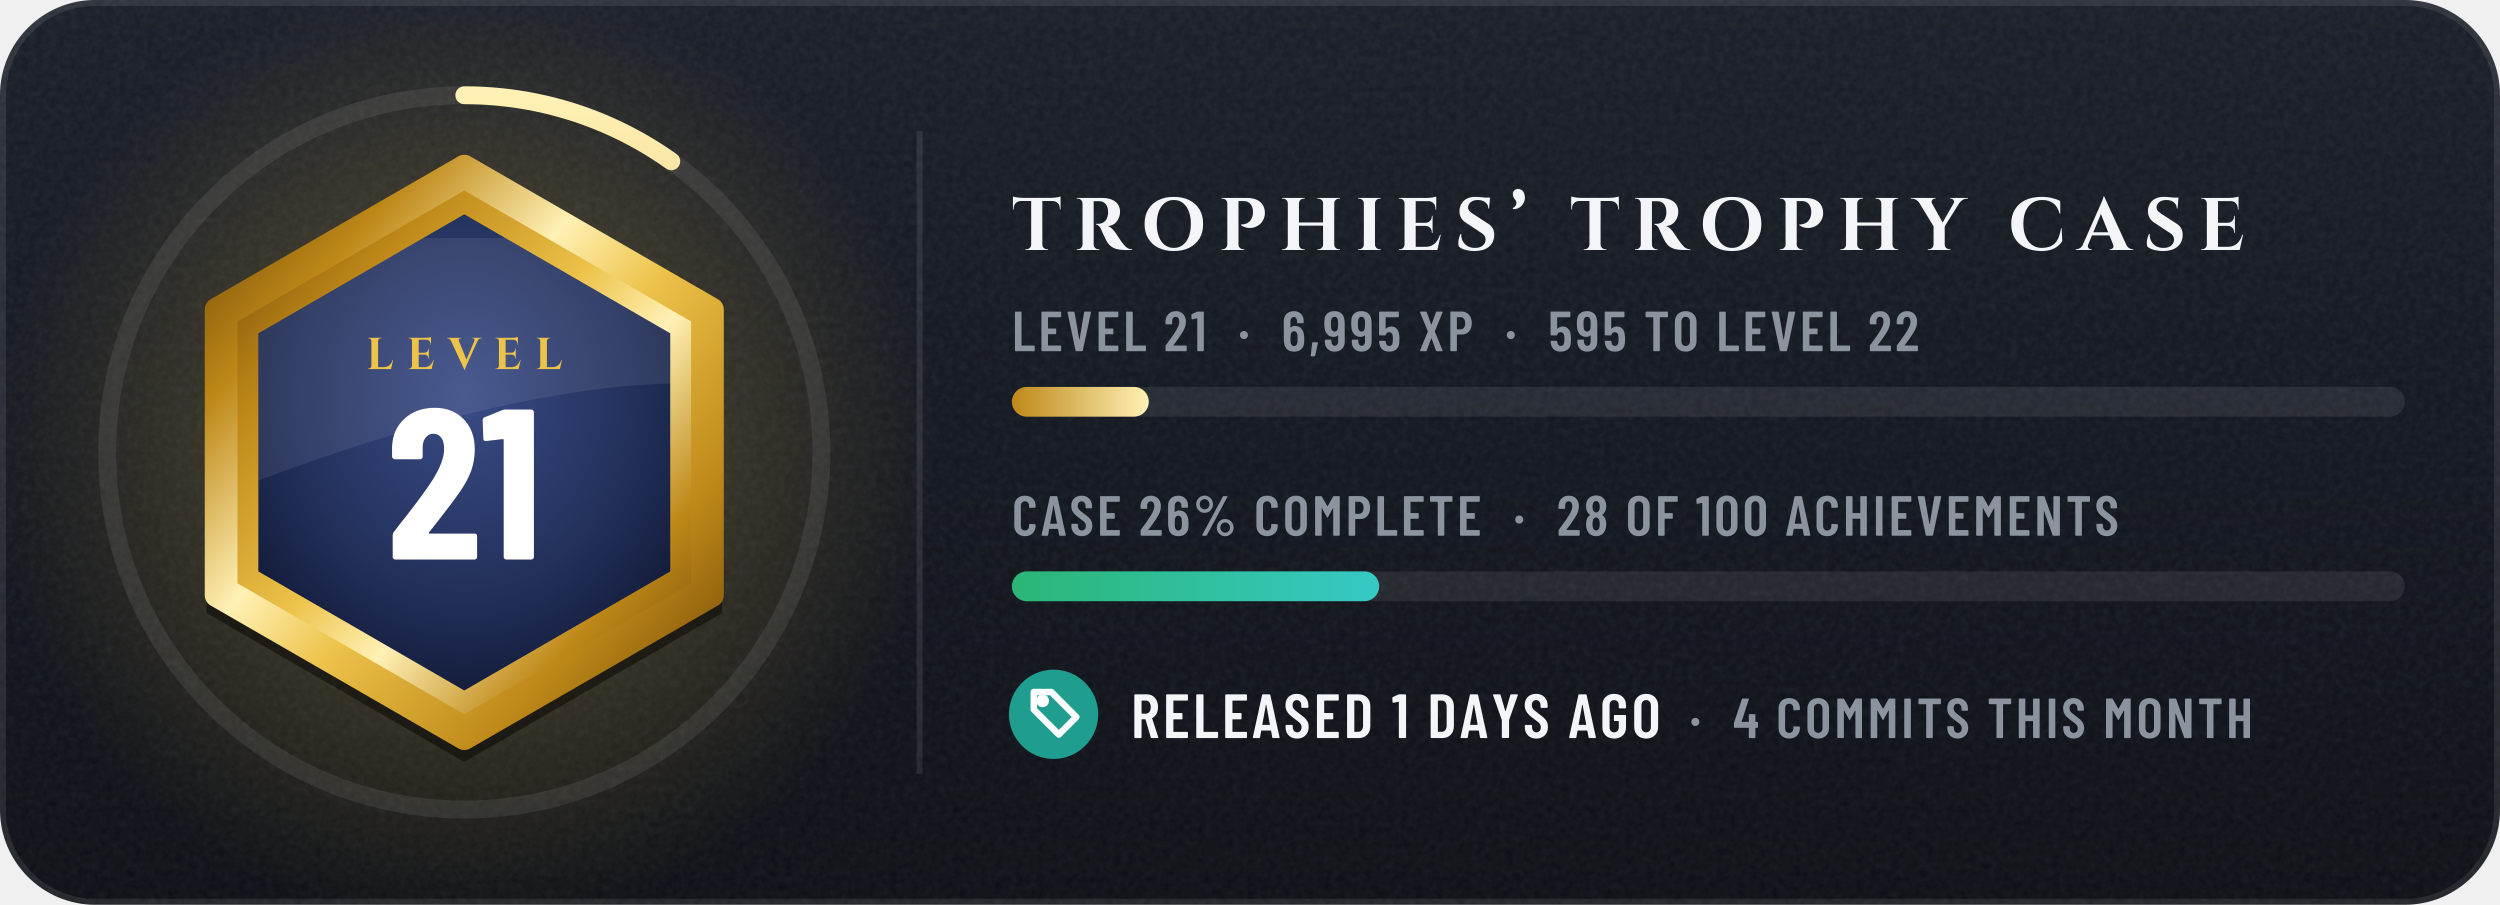
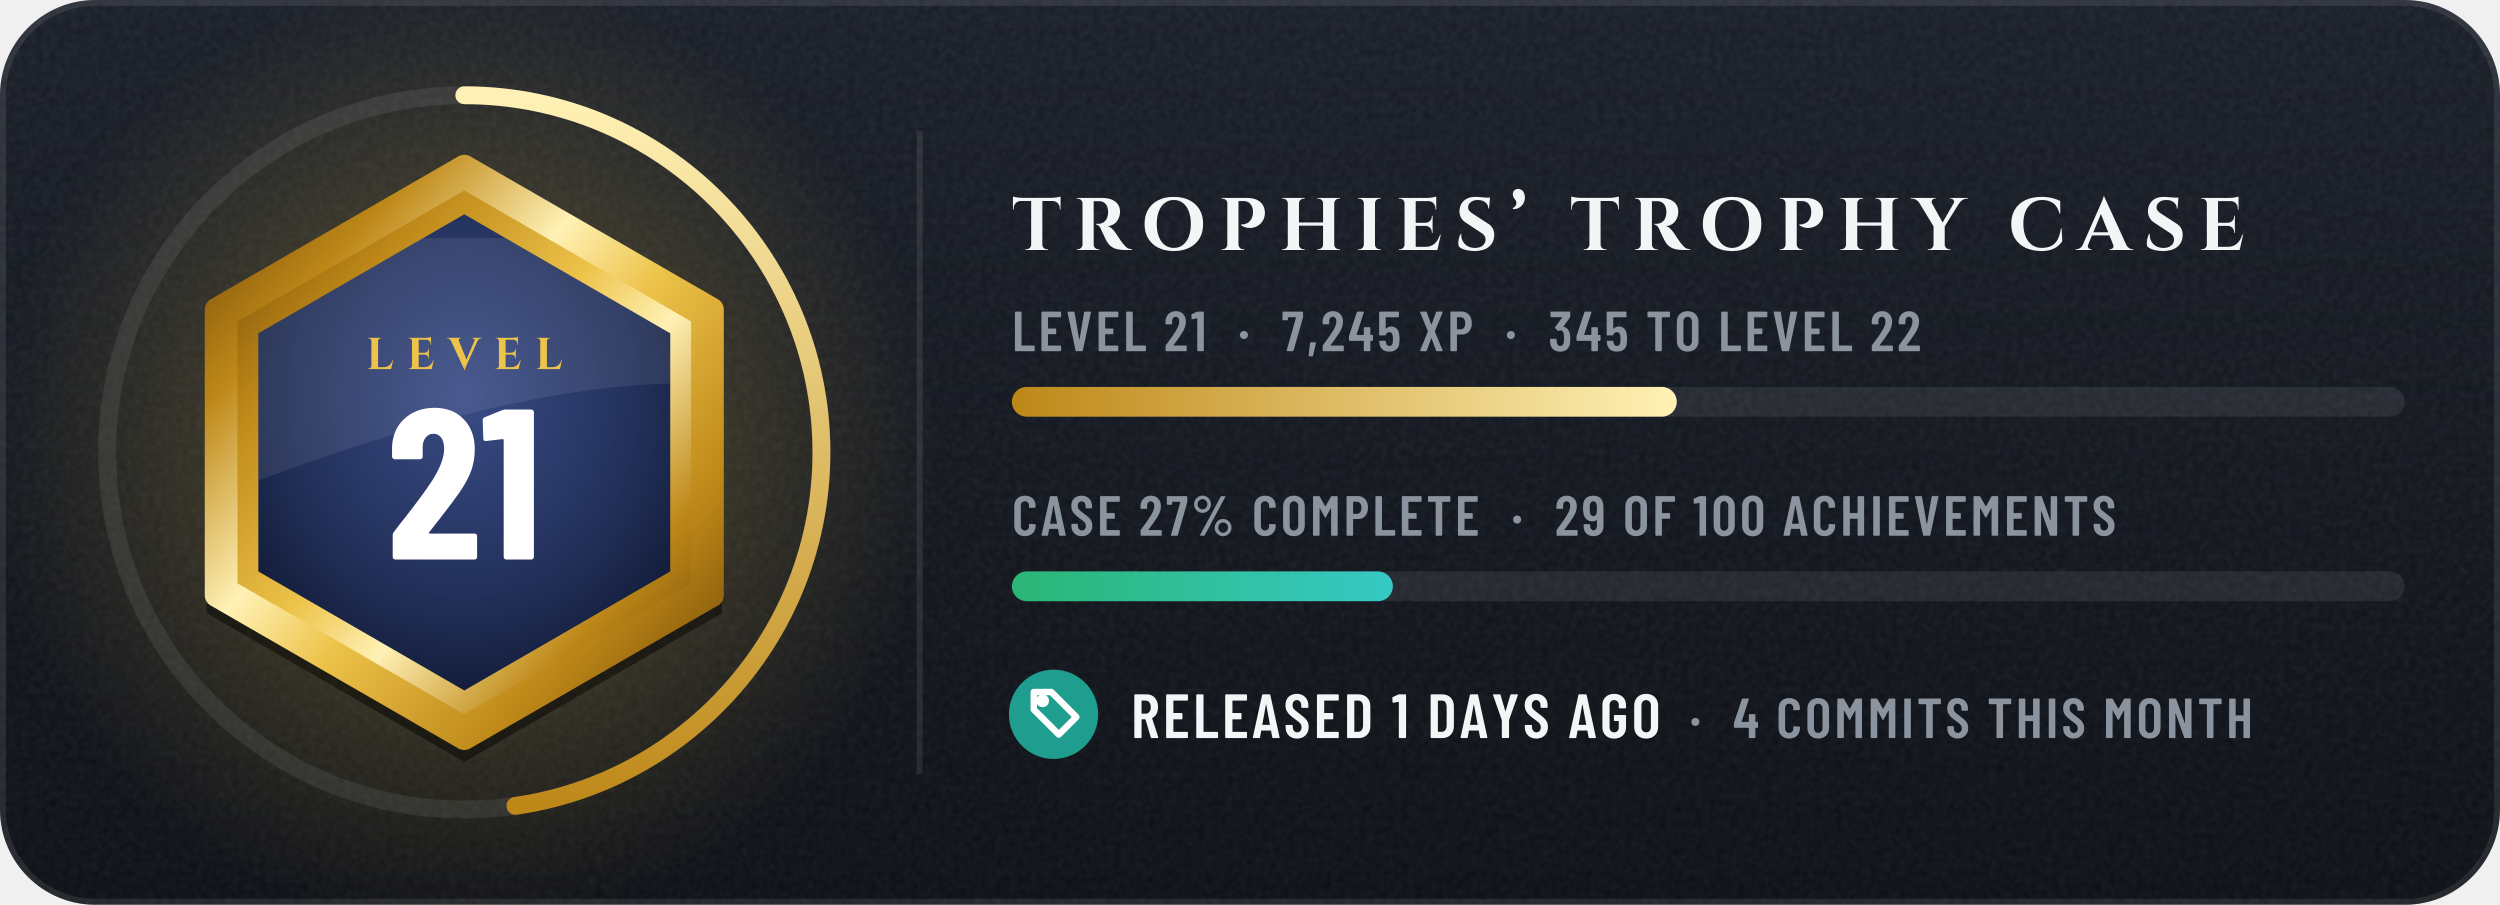
- <svg xmlns="http://www.w3.org/2000/svg" width="420" height="152" viewBox="0 0 420 152" role="img" aria-label="tannergolden/trophies: level 21, 6,995 XP, case 26% complete, released 1 days ago">
+ <svg xmlns="http://www.w3.org/2000/svg" width="420" height="152" viewBox="0 0 420 152" role="img" aria-label="tannergolden/trophies: level 21, 7,245 XP, case 27% complete, released 1 days ago">
  <style>@keyframes tw{0%,100%{opacity:.15;transform:scale(.45)}50%{opacity:1;transform:scale(1)}}.sp{transform-box:fill-box;transform-origin:center;animation:tw 3.4s ease-in-out infinite}@keyframes sh{0%{transform:translateX(-110px)}38%,100%{transform:translateX(200px)}}.sh{animation:sh 6.5s ease-in-out infinite}@keyframes fl{0%,100%{transform:translateY(0)}50%{transform:translateY(-3px)}}.fl{animation:fl 5s ease-in-out infinite}@media (prefers-reduced-motion:reduce){.sp,.fl{animation:none}.sh,.bu{display:none}}</style>
  <defs>
    <linearGradient id="bg" x1="0" y1="0" x2="0" y2="1">
      <stop offset="0" stop-color="#171C26" />
      <stop offset="1" stop-color="#0A0D13" />
    </linearGradient>
    <clipPath id="card">
      <rect width="420" height="152" rx="16" />
    </clipPath>
    <filter id="grain" x="0" y="0" width="100%" height="100%">
      <feTurbulence type="fractalNoise" baseFrequency=".85" numOctaves="2" stitchTiles="stitch" />
      <feColorMatrix values="0 0 0 0 1 0 0 0 0 1 0 0 0 0 1 0 0 0 .07 0" />
    </filter>
    <radialGradient id="glow" cx=".5" cy=".5" r=".5">
      <stop offset="0" stop-color="#EDC34A" stop-opacity="0.34" />
      <stop offset="1" stop-color="#EDC34A" stop-opacity="0" />
    </radialGradient>
    <linearGradient id="mh" x1="0" y1="0" x2="1" y2="0">
      <stop offset="0" stop-color="#6B4306" />
      <stop offset="0.2" stop-color="#BE8818" />
      <stop offset="0.4" stop-color="#FFF1B5" />
      <stop offset="0.54" stop-color="#EDC34A" />
      <stop offset="0.78" stop-color="#BE8818" />
      <stop offset="1" stop-color="#6B4306" />
    </linearGradient>
    <linearGradient id="md" x1="0" y1="0" x2="1" y2="1">
      <stop offset="0" stop-color="#6B4306" />
      <stop offset="0.2" stop-color="#BE8818" />
      <stop offset="0.4" stop-color="#FFF1B5" />
      <stop offset="0.54" stop-color="#EDC34A" />
      <stop offset="0.78" stop-color="#BE8818" />
      <stop offset="1" stop-color="#6B4306" />
    </linearGradient>
    <linearGradient id="mdr" x1="1" y1="1" x2="0" y2="0">
      <stop offset="0" stop-color="#6B4306" />
      <stop offset="0.2" stop-color="#BE8818" />
      <stop offset="0.4" stop-color="#FFF1B5" />
      <stop offset="0.54" stop-color="#EDC34A" />
      <stop offset="0.78" stop-color="#BE8818" />
      <stop offset="1" stop-color="#6B4306" />
    </linearGradient>
    <linearGradient id="dia" x1="0" y1="0" x2="1" y2="0">
      <stop offset="0" stop-color="#6CCBFF" />
      <stop offset=".5" stop-color="#C4B2FF" />
      <stop offset="1" stop-color="#F29BDD" />
    </linearGradient>
    <linearGradient id="pb" x1="0" y1="0" x2="1" y2="0">
      <stop offset="0" stop-color="#8FA6C0" />
      <stop offset="1" stop-color="#FFFFFF" />
    </linearGradient>
    <linearGradient id="shg" x1="0" y1="0" x2="1" y2="0">
      <stop offset="0" stop-color="#FFFFFF" stop-opacity="0" />
      <stop offset=".5" stop-color="#FFFFFF" stop-opacity=".6" />
      <stop offset="1" stop-color="#FFFFFF" stop-opacity="0" />
    </linearGradient>
    <radialGradient id="en" cx=".5" cy=".38" r=".7">
      <stop offset="0" stop-color="#3A4C86" />
      <stop offset=".6" stop-color="#22305A" />
      <stop offset="1" stop-color="#0F1630" />
    </radialGradient>
    <linearGradient id="xp" x1="0" y1="0" x2="1" y2="0">
      <stop offset="0" stop-color="#BE8818" />
      <stop offset="1" stop-color="#FFF1B5" />
    </linearGradient>
    <linearGradient id="cp" x1="0" y1="0" x2="1" y2="0">
      <stop offset="0" stop-color="#2BB675" />
      <stop offset="1" stop-color="#36C9C5" />
    </linearGradient>
    <clipPath id="enc">
      <polygon points="78,36 112.6,56 112.6,96 78,116 43.4,96 43.4,56" />
    </clipPath>
  </defs>
  <g clip-path="url(#card)">
    <rect width="420" height="152" fill="url(#bg)" />
    <rect width="420" height="152" filter="url(#grain)" />
  </g>
  <rect x=".5" y=".5" width="419" height="151" rx="15.5" fill="none" stroke="#FFFFFF" stroke-opacity=".09" />
  <circle cx="78" cy="76" r="80" fill="url(#glow)" />
  <circle cx="78" cy="76" r="60" fill="none" stroke="#FFFFFF" stroke-opacity=".08" stroke-width="3" />
-   <circle cx="78" cy="76" r="60" fill="none" stroke="url(#xp)" stroke-width="3" stroke-linecap="round" stroke-dasharray="37.1 377" transform="rotate(-90 78 76)" />
+   <circle cx="78" cy="76" r="60" fill="none" stroke="url(#xp)" stroke-width="3" stroke-linecap="round" stroke-dasharray="179.9 377" transform="rotate(-90 78 76)" />
  <polygon points="78,28 121.3,53 121.3,103 78,128 34.7,103 34.7,53" fill="#000000" fill-opacity=".45" />
  <polygon points="78,28 119.6,52 119.6,100 78,124 36.4,100 36.4,52" fill="url(#md)" stroke="url(#md)" stroke-width="4" stroke-linejoin="round" />
  <polygon points="78,32 116.1,54 116.1,98 78,120 39.9,98 39.9,54" fill="url(#mdr)" />
  <polygon points="78,36 112.6,56 112.6,96 78,116 43.4,96 43.4,56" fill="url(#en)" />
  <g clip-path="url(#enc)">
    <path d="M30 40H130V66C104 60 64 72 30 86Z" fill="#FFFFFF" fill-opacity=".08" />
    <g transform="skewX(-18)">
      <rect class="sh" x="30" y="20" width="16" height="120" fill="url(#shg)" opacity=".5" />
    </g>
  </g>
  <g transform="translate(61.5 62) scale(0.0075 -0.0075)" fill="#EDC34A">
    <use href="#s76" x="0" />
    <use href="#s69" x="910" />
    <use href="#s86" x="1836" />
    <use href="#s69" x="2857" />
    <use href="#s76" x="3782" />
  </g>
  <g transform="translate(65 94) scale(0.036 -0.036)" fill="#FFFFFF">
    <use href="#n50" x="0" />
    <use href="#n49" x="438" />
  </g>
  <rect x="154" y="22" width="1" height="108" fill="#FFFFFF" fill-opacity=".09" />
  <g transform="translate(170 42) scale(0.0125 -0.0125)" fill="#F3F5F7">
    <use href="#s84" x="0" />
    <use href="#s82" x="827" />
    <use href="#s79" x="1734" />
    <use href="#s80" x="2773" />
    <use href="#s72" x="3589" />
    <use href="#s73" x="4611" />
    <use href="#s69" x="5158" />
    <use href="#s83" x="5950" />
    <use href="#s8217" x="6688" />
    <use href="#s84" x="7503" />
    <use href="#s82" x="8330" />
    <use href="#s79" x="9237" />
    <use href="#s80" x="10276" />
    <use href="#s72" x="11092" />
    <use href="#s89" x="12114" />
    <use href="#s67" x="13386" />
    <use href="#s65" x="14326" />
    <use href="#s83" x="15203" />
    <use href="#s69" x="15941" />
  </g>
  <g transform="translate(170 59) scale(0.0095 -0.0095)" fill="#8B949E">
    <use href="#m76" x="0" />
    <use href="#m69" x="468" />
    <use href="#m86" x="955" />
    <use href="#m69" x="1479" />
    <use href="#m76" x="1967" />
    <use href="#m50" x="2687" />
    <use href="#m49" x="3164" />
    <use href="#m183" x="3996" />
-     <use href="#m54" x="4769" />
-     <use href="#m44" x="5251" />
-     <use href="#m57" x="5502" />
-     <use href="#m57" x="5978" />
-     <use href="#m53" x="6454" />
-     <use href="#m88" x="7187" />
-     <use href="#m80" x="7700" />
-     <use href="#m183" x="8715" />
-     <use href="#m53" x="9487" />
-     <use href="#m57" x="9968" />
-     <use href="#m53" x="10444" />
-     <use href="#m84" x="11177" />
-     <use href="#m79" x="11682" />
-     <use href="#m76" x="12454" />
-     <use href="#m69" x="12921" />
-     <use href="#m86" x="13409" />
-     <use href="#m69" x="13933" />
-     <use href="#m76" x="14420" />
-     <use href="#m50" x="15141" />
-     <use href="#m50" x="15618" />
+     <use href="#m55" x="4769" />
+     <use href="#m44" x="5214" />
+     <use href="#m50" x="5465" />
+     <use href="#m52" x="5943" />
+     <use href="#m53" x="6455" />
+     <use href="#m88" x="7188" />
+     <use href="#m80" x="7701" />
+     <use href="#m183" x="8716" />
+     <use href="#m51" x="9488" />
+     <use href="#m52" x="9967" />
+     <use href="#m53" x="10479" />
+     <use href="#m84" x="11212" />
+     <use href="#m79" x="11717" />
+     <use href="#m76" x="12489" />
+     <use href="#m69" x="12956" />
+     <use href="#m86" x="13444" />
+     <use href="#m69" x="13968" />
+     <use href="#m76" x="14455" />
+     <use href="#m50" x="15176" />
+     <use href="#m50" x="15653" />
  </g>
  <rect x="170" y="65" width="234" height="5" rx="2.5" fill="#FFFFFF" fill-opacity=".08" />
-   <rect x="170" y="65" width="23" height="5" rx="2.5" fill="url(#xp)" />
+   <rect x="170" y="65" width="111.7" height="5" rx="2.5" fill="url(#xp)" />
  <g transform="translate(170 90) scale(0.0095 -0.0095)" fill="#8B949E">
    <use href="#m67" x="0" />
    <use href="#m65" x="510" />
    <use href="#m83" x="1018" />
    <use href="#m69" x="1505" />
    <use href="#m50" x="2245" />
-     <use href="#m54" x="2723" />
-     <use href="#m37" x="3204" />
-     <use href="#m67" x="4282" />
-     <use href="#m79" x="4791" />
-     <use href="#m77" x="5311" />
-     <use href="#m80" x="5902" />
-     <use href="#m76" x="6411" />
-     <use href="#m69" x="6879" />
-     <use href="#m84" x="7366" />
-     <use href="#m69" x="7871" />
-     <use href="#m183" x="8864" />
-     <use href="#m50" x="9637" />
-     <use href="#m56" x="10115" />
-     <use href="#m79" x="10854" />
-     <use href="#m70" x="11373" />
-     <use href="#m49" x="12094" />
-     <use href="#m48" x="12420" />
-     <use href="#m48" x="12923" />
-     <use href="#m65" x="13678" />
-     <use href="#m67" x="14187" />
-     <use href="#m72" x="14696" />
-     <use href="#m73" x="15226" />
-     <use href="#m69" x="15503" />
-     <use href="#m86" x="15990" />
-     <use href="#m69" x="16514" />
-     <use href="#m77" x="17002" />
-     <use href="#m69" x="17592" />
-     <use href="#m78" x="18080" />
-     <use href="#m84" x="18640" />
-     <use href="#m83" x="19144" />
+     <use href="#m55" x="2723" />
+     <use href="#m37" x="3167" />
+     <use href="#m67" x="4245" />
+     <use href="#m79" x="4754" />
+     <use href="#m77" x="5274" />
+     <use href="#m80" x="5865" />
+     <use href="#m76" x="6374" />
+     <use href="#m69" x="6842" />
+     <use href="#m84" x="7329" />
+     <use href="#m69" x="7834" />
+     <use href="#m183" x="8827" />
+     <use href="#m50" x="9600" />
+     <use href="#m57" x="10078" />
+     <use href="#m79" x="10806" />
+     <use href="#m70" x="11325" />
+     <use href="#m49" x="12046" />
+     <use href="#m48" x="12372" />
+     <use href="#m48" x="12875" />
+     <use href="#m65" x="13630" />
+     <use href="#m67" x="14139" />
+     <use href="#m72" x="14648" />
+     <use href="#m73" x="15178" />
+     <use href="#m69" x="15455" />
+     <use href="#m86" x="15942" />
+     <use href="#m69" x="16466" />
+     <use href="#m77" x="16954" />
+     <use href="#m69" x="17544" />
+     <use href="#m78" x="18032" />
+     <use href="#m84" x="18592" />
+     <use href="#m83" x="19096" />
  </g>
  <rect x="170" y="96" width="234" height="5" rx="2.5" fill="#FFFFFF" fill-opacity=".08" />
-   <rect x="170" y="96" width="61.7" height="5" rx="2.5" fill="url(#cp)" />
+   <rect x="170" y="96" width="64" height="5" rx="2.5" fill="url(#cp)" />
  <circle cx="177" cy="120" r="7.5" fill="#1F9E8F" />
  <g transform="translate(172 115) scale(0.42)" fill="none" stroke="#FFFFFF" stroke-width="2.6" stroke-linecap="round" stroke-linejoin="round">
    <path d="M11 3H4v7l10 10 7-7z" />
    <circle cx="7.5" cy="6.5" r="1.3" />
  </g>
  <g transform="translate(190 124) scale(0.0105 -0.0105)" fill="#F3F5F7">
    <use href="#m82" x="0" />
    <use href="#m69" x="509" />
    <use href="#m76" x="991" />
    <use href="#m69" x="1454" />
    <use href="#m65" x="1936" />
    <use href="#m83" x="2440" />
    <use href="#m69" x="2922" />
    <use href="#m68" x="3404" />
    <use href="#m49" x="4172" />
    <use href="#m68" x="4741" />
    <use href="#m65" x="5260" />
    <use href="#m89" x="5764" />
    <use href="#m83" x="6268" />
    <use href="#m65" x="6997" />
    <use href="#m71" x="7501" />
    <use href="#m79" x="8010" />
  </g>
  <g transform="translate(279 124) scale(0.0095 -0.0095)" fill="#8B949E">
    <use href="#m183" x="505" />
    <use href="#m52" x="1278" />
    <use href="#m67" x="2042" />
    <use href="#m79" x="2552" />
    <use href="#m77" x="3072" />
    <use href="#m77" x="3662" />
    <use href="#m73" x="4253" />
    <use href="#m84" x="4530" />
    <use href="#m83" x="5034" />
    <use href="#m84" x="5773" />
    <use href="#m72" x="6278" />
    <use href="#m73" x="6808" />
    <use href="#m83" x="7084" />
    <use href="#m77" x="7824" />
    <use href="#m79" x="8414" />
    <use href="#m78" x="8934" />
    <use href="#m84" x="9494" />
    <use href="#m72" x="9998" />
  </g>
  <defs>
    <path id="m37" d="M54 557Q54 598 74 633Q94 668 128 688Q163 709 204 709Q244 709 278 688Q313 668 333 633Q353 598 353 557Q353 515 333 480Q313 445 279 424Q245 404 204 404Q163 404 128 424Q94 445 74 480Q54 515 54 557ZM162 14 526 692Q530 700 541 700H599Q606 700 608 696Q610 692 607 686L243 8Q239 0 228 0H170Q163 0 161 4Q159 8 162 14ZM289 557Q289 594 264 620Q239 647 204 647Q168 647 143 621Q118 595 118 557Q118 519 143 492Q168 466 204 466Q240 466 264 492Q289 519 289 557ZM419 144Q419 185 439 220Q459 255 493 276Q527 296 568 296Q609 296 643 276Q677 255 697 220Q717 185 717 144Q717 102 697 67Q677 32 643 12Q609 -9 568 -9Q527 -9 493 12Q459 32 439 67Q419 102 419 144ZM654 144Q654 182 629 208Q604 234 568 234Q532 234 507 208Q482 182 482 144Q482 106 507 80Q532 53 568 53Q604 53 629 80Q654 106 654 144Z" />
    <path id="m44" d="M33 -78 59 146Q60 157 71 157H151Q164 157 161 144L112 -80Q110 -91 99 -91H45Q39 -91 36 -88Q32 -84 33 -78Z" />
    <path id="m48" d="M38 183V517Q38 604 89 658Q140 711 224 711Q309 711 360 658Q412 604 412 517V183Q412 96 360 42Q309 -11 224 -11Q140 -11 89 42Q38 96 38 183ZM296 176V524Q296 563 276 586Q257 610 224 610Q192 610 173 586Q154 563 154 524V176Q154 137 173 114Q192 90 224 90Q257 90 276 114Q296 137 296 176Z" />
    <path id="m49" d="M122 700H218Q223 700 226 696Q230 693 230 688V12Q230 7 226 4Q223 0 218 0H126Q121 0 118 4Q114 7 114 12V576Q114 578 112 580Q111 582 109 581L27 565H24Q13 565 13 576L10 643Q10 653 18 657L107 697Q114 700 122 700Z" />
    <path id="m50" d="M173 100H392Q397 100 400 96Q404 93 404 88V12Q404 7 400 4Q397 0 392 0H43Q38 0 34 4Q31 7 31 12V92Q31 101 36 107L75 160Q114 212 152 266Q189 320 215 363Q273 459 273 522Q273 562 256 585Q238 608 209 608Q180 608 163 586Q146 563 147 526V487Q147 482 144 478Q140 475 135 475H41Q36 475 32 478Q29 482 29 487V530Q33 610 84 659Q134 708 214 708Q293 708 342 656Q390 605 390 521Q390 471 373 422Q356 373 319 317Q294 277 260 229Q225 181 214 166Q184 126 170 106Q168 104 169 102Q170 100 173 100Z" />
+     <path id="m51" d="M387 218Q387 169 380 134Q368 66 326 29Q283 -8 210 -8Q134 -8 86 32Q38 73 32 143Q30 165 28 207Q28 219 40 219H132Q144 219 144 207Q146 173 148 156Q153 125 169 108Q185 92 210 92Q234 92 250 108Q266 123 271 152Q276 182 276 230Q276 281 269 315Q263 341 248 355Q233 369 210 369Q195 369 183 360Q177 356 174 356Q172 356 166 360L119 408Q115 412 115 417Q115 421 118 425L243 595Q245 597 244 599Q242 601 239 601H49Q44 601 40 604Q37 608 37 613V688Q37 693 40 696Q44 700 49 700H373Q378 700 382 696Q385 693 385 688V609Q385 602 380 594L266 438Q262 432 268 431Q309 426 338 392Q368 358 378 307Q387 267 387 218Z" />
    <path id="m52" d="M443 275V194Q443 189 440 186Q436 182 431 182H401Q396 182 396 177V12Q396 7 392 4Q389 0 384 0H292Q287 0 284 4Q280 7 280 12V177Q280 182 275 182H29Q24 182 20 186Q17 189 17 194V259Q17 268 19 274L158 690Q161 700 171 700H271Q277 700 280 696Q283 693 281 686L153 293Q152 287 157 287H275Q280 287 280 292V412Q280 417 284 420Q287 424 292 424H384Q389 424 392 420Q396 417 396 412V292Q396 287 401 287H431Q436 287 440 284Q443 280 443 275Z" />
    <path id="m53" d="M400 216Q400 175 396 146Q391 72 344 32Q297 -8 219 -8Q145 -8 99 30Q53 68 43 144L40 172Q40 184 52 184H144Q156 184 157 172Q157 166 159 154Q171 92 219 92Q244 92 260 108Q275 124 280 153Q284 178 284 217Q284 254 278 281Q273 307 258 322Q242 336 219 336Q171 336 157 290Q154 279 144 279H51Q46 279 42 282Q39 286 39 291V688Q39 693 42 696Q46 700 51 700H377Q382 700 386 696Q389 693 389 688V612Q389 607 386 604Q382 600 377 600H160Q155 600 155 595V400Q155 397 157 396Q159 396 161 398Q178 416 202 426Q227 437 254 437Q314 437 350 398Q387 360 394 290Q400 259 400 216Z" />
-     <path id="m54" d="M401 216Q401 193 399 151Q394 75 346 34Q299 -8 221 -8Q147 -8 101 30Q55 69 46 144Q40 171 40 207L39 532Q39 613 88 660Q138 708 219 708Q295 708 343 660Q391 612 391 532V507Q391 502 388 498Q384 495 379 495H287Q282 495 278 498Q275 502 275 507V526Q275 560 258 582Q242 605 219 605Q191 605 174 583Q156 561 156 526V423Q156 420 158 419Q160 418 162 420Q191 447 234 447Q303 447 346 403Q389 359 396 286Q401 253 401 216ZM284 224Q284 250 279 295Q267 353 220 353Q196 353 180 338Q165 322 160 292Q156 257 156 224Q156 195 159 157Q164 125 180 108Q195 91 220 91Q245 91 260 109Q276 127 281 160Q284 196 284 224Z" />
-     <path id="m56" d="M325 364Q358 345 375 306Q396 259 396 200Q396 147 380 107Q360 53 318 22Q275 -8 216 -8Q158 -8 116 22Q73 52 53 106Q38 148 38 200Q38 259 56 301Q71 341 109 363Q113 366 109 369Q76 390 58 427Q38 470 38 523Q38 581 58 620Q78 664 120 688Q161 712 216 712Q270 712 312 688Q353 665 374 621Q396 579 396 523Q396 471 376 429Q358 392 325 371Q319 367 325 364ZM159 559Q152 541 152 513Q152 483 162 456Q169 435 183 423Q197 411 216 411Q237 411 252 424Q266 436 273 459Q281 483 281 513Q281 547 271 568Q264 589 250 600Q236 612 216 612Q198 612 184 602Q171 591 164 573ZM281 206Q281 244 272 271Q266 295 252 308Q237 322 216 322Q195 322 180 308Q166 294 160 268Q152 242 152 208Q152 177 158 151Q163 123 178 108Q194 92 216 92Q239 92 255 108Q271 124 276 153Q281 180 281 206Z" />
+     <path id="m55" d="M90 13 255 594Q257 600 251 600H116Q111 600 111 595V559Q111 554 108 550Q104 547 99 547H28Q23 547 20 550Q16 554 16 559L17 688Q17 693 20 696Q24 700 29 700H368Q373 700 376 696Q380 693 380 688V607Q380 603 378 593L211 10Q208 0 197 0H100Q87 0 90 13Z" />
    <path id="m57" d="M384 168Q384 87 334 40Q285 -8 204 -8Q128 -8 80 40Q32 88 32 168V193Q32 198 36 202Q39 205 44 205H136Q141 205 144 202Q148 198 148 193V174Q148 140 164 118Q181 95 204 95Q232 95 250 117Q267 139 267 174V276Q267 279 265 280Q263 281 261 279Q232 253 189 253Q120 253 77 297Q34 341 27 414Q22 447 22 484Q22 518 25 549Q29 625 76 666Q124 708 203 708Q276 708 322 670Q368 631 378 556Q383 526 383 493ZM267 476Q267 506 264 543Q253 609 204 609Q179 609 163 591Q147 573 142 540Q140 516 140 476Q140 439 145 405Q150 377 166 362Q181 347 204 347Q228 347 244 362Q259 378 263 408Q267 443 267 476Z" />
    <path id="m65" d="M325 11 306 116Q306 121 300 121H154Q148 121 148 116L129 11Q128 0 116 0H25Q11 0 14 13L162 689Q164 700 175 700H281Q292 700 294 689L442 13V9Q442 0 431 0H338Q326 0 325 11ZM171 212H282Q288 212 287 217L229 533Q228 536 226 536Q224 536 223 533L166 217Q165 212 171 212Z" />
    <path id="m67" d="M42 180V521Q42 607 94 658Q145 708 230 708Q316 708 368 658Q420 607 420 521V509Q420 504 416 500Q413 496 408 496L315 492Q303 492 303 504V529Q303 564 283 586Q263 608 230 608Q198 608 178 586Q158 564 158 529V171Q158 136 178 114Q198 92 230 92Q263 92 283 114Q303 136 303 171V196Q303 201 306 204Q310 208 315 208L408 204Q413 204 416 200Q420 197 420 192V180Q420 95 368 44Q316 -8 230 -8Q145 -8 94 44Q42 95 42 180Z" />
    <path id="m68" d="M54 12V688Q54 693 58 696Q61 700 66 700H237Q323 700 374 648Q426 596 426 509V191Q426 104 374 52Q323 0 237 0H66Q61 0 58 4Q54 7 54 12ZM175 100 235 101Q268 101 288 128Q309 154 310 198V502Q310 547 290 574Q269 600 234 600H175Q170 600 170 595V105Q170 100 175 100Z" />
    <path id="m69" d="M391 600H175Q170 600 170 595V406Q170 401 175 401H303Q308 401 312 398Q315 394 315 389V312Q315 307 312 304Q308 300 303 300H175Q170 300 170 295V105Q170 100 175 100H391Q396 100 400 96Q403 93 403 88V12Q403 7 400 4Q396 0 391 0H66Q61 0 58 4Q54 7 54 12V688Q54 693 58 696Q61 700 66 700H391Q396 700 400 696Q403 693 403 688V612Q403 607 400 604Q396 600 391 600Z" />
    <path id="m70" d="M390 600H175Q170 600 170 595V406Q170 401 175 401H302Q307 401 310 398Q314 394 314 389V312Q314 307 310 304Q307 300 302 300H175Q170 300 170 295V12Q170 7 166 4Q163 0 158 0H66Q61 0 58 4Q54 7 54 12V688Q54 693 58 696Q61 700 66 700H390Q395 700 398 696Q402 693 402 688V612Q402 607 398 604Q395 600 390 600Z" />
    <path id="m71" d="M42 173V527Q42 609 94 658Q145 708 230 708Q315 708 368 658Q420 609 420 526V487Q420 482 416 478Q413 475 408 475H316Q311 475 308 478Q304 482 304 487V528Q304 564 284 586Q263 608 230 608Q197 608 177 586Q157 564 157 528V172Q157 136 177 114Q197 92 230 92Q263 92 284 114Q304 136 304 172V268Q304 273 299 273H238Q233 273 230 276Q226 280 226 285V358Q226 363 230 366Q233 370 238 370H408Q413 370 416 366Q420 363 420 358V173Q420 91 368 42Q315 -8 230 -8Q145 -8 94 42Q42 91 42 173Z" />
    <path id="m72" d="M319 700H411Q416 700 420 696Q423 693 423 688V12Q423 7 420 4Q416 0 411 0H319Q314 0 310 4Q307 7 307 12V295Q307 300 302 300H175Q170 300 170 295V12Q170 7 166 4Q163 0 158 0H66Q61 0 58 4Q54 7 54 12V688Q54 693 58 696Q61 700 66 700H158Q163 700 166 696Q170 693 170 688V406Q170 401 175 401H302Q307 401 307 406V688Q307 693 310 696Q314 700 319 700Z" />
    <path id="m73" d="M54 12V688Q54 693 58 696Q61 700 66 700H158Q163 700 166 696Q170 693 170 688V12Q170 7 166 4Q163 0 158 0H66Q61 0 58 4Q54 7 54 12Z" />
    <path id="m76" d="M54 12V688Q54 693 58 696Q61 700 66 700H158Q163 700 166 696Q170 693 170 688V105Q170 100 175 100H391Q396 100 400 96Q403 93 403 88V12Q403 7 400 4Q396 0 391 0H66Q61 0 58 4Q54 7 54 12Z" />
    <path id="m77" d="M383 700H475Q480 700 484 696Q487 693 487 688V12Q487 7 484 4Q480 0 475 0H383Q378 0 374 4Q371 7 371 12V484Q371 488 369 488Q367 488 365 485L278 327Q273 319 269 319Q265 319 260 327L173 485Q171 488 169 488Q167 488 167 484V12Q167 7 164 4Q160 0 155 0H63Q58 0 54 4Q51 7 51 12V688Q51 693 54 696Q58 700 63 700H155Q165 700 170 692L267 521Q270 517 273 521L368 692Q373 700 383 700Z" />
    <path id="m78" d="M350 700H441Q446 700 450 696Q453 693 453 688V12Q453 7 450 4Q446 0 441 0H336Q326 0 323 10L174 434Q173 437 170 436Q168 436 168 433L169 12Q169 7 166 4Q162 0 157 0H66Q61 0 58 4Q54 7 54 12V688Q54 693 58 696Q61 700 66 700H169Q179 700 182 690L332 269Q333 266 336 266Q338 267 338 270V688Q338 693 342 696Q345 700 350 700Z" />
    <path id="m79" d="M42 182V518Q42 604 94 656Q147 708 233 708Q319 708 372 656Q425 604 425 518V182Q425 96 372 44Q319 -8 233 -8Q147 -8 94 44Q42 96 42 182ZM309 177V523Q309 561 288 584Q267 608 233 608Q199 608 178 584Q158 561 158 523V177Q158 139 178 116Q199 92 233 92Q267 92 288 116Q309 139 309 177Z" />
    <path id="m80" d="M432 495Q432 405 384 350Q337 295 259 295H174Q169 295 169 290V12Q169 7 166 4Q162 0 157 0H65Q60 0 56 4Q53 7 53 12V689Q53 694 56 698Q60 701 65 701H253Q306 701 346 675Q387 649 410 602Q432 555 432 495ZM316 492Q316 542 294 572Q271 601 234 601H174Q169 601 169 596V391Q169 386 174 386H234Q271 386 294 414Q316 443 316 492Z" />
    <path id="m82" d="M318 10 233 297Q231 301 228 301H175Q170 301 170 296V12Q170 7 166 4Q163 0 158 0H66Q61 0 58 4Q54 7 54 12V688Q54 693 58 696Q61 700 66 700H254Q307 700 348 674Q388 649 410 602Q433 556 433 496Q433 434 409 389Q385 344 342 321Q338 320 339 315L437 14Q438 12 438 9Q438 0 427 0H331Q321 0 318 10ZM170 595V396Q170 391 175 391H236Q272 391 294 419Q317 447 317 495Q317 543 294 572Q272 600 236 600H175Q170 600 170 595Z" />
    <path id="m83" d="M34 173V199Q34 204 38 208Q41 211 46 211H137Q142 211 146 208Q149 204 149 199V179Q149 140 168 116Q188 92 219 92Q250 92 270 114Q290 137 290 174Q290 200 279 219Q268 238 248 255Q228 272 184 304Q134 340 104 368Q73 396 52 436Q32 475 32 527Q32 610 82 659Q132 708 214 708Q297 708 348 656Q399 605 399 520V496Q399 491 396 488Q392 484 387 484H297Q292 484 288 488Q285 491 285 496V522Q285 561 266 584Q246 608 214 608Q184 608 165 586Q146 565 146 527Q146 491 166 466Q187 441 247 397Q308 352 339 324Q370 295 387 261Q404 227 404 180Q404 95 353 44Q302 -8 219 -8Q136 -8 85 42Q34 92 34 173Z" />
    <path id="m84" d="M425 688V612Q425 607 422 604Q418 600 413 600H286Q281 600 281 595V12Q281 7 278 4Q274 0 269 0H177Q172 0 168 4Q165 7 165 12V595Q165 600 160 600H40Q35 600 32 604Q28 607 28 612V688Q28 693 32 696Q35 700 40 700H413Q418 700 422 696Q425 693 425 688Z" />
    <path id="m86" d="M171 11 28 687 27 691Q27 700 38 700H139Q151 700 152 689L235 208Q236 205 238 205Q240 205 241 208L322 689Q323 700 335 700H433Q446 700 443 687L299 11Q297 0 286 0H184Q173 0 171 11Z" />
    <path id="m88" d="M31 14 168 347Q169 350 168 353L31 686Q30 688 30 692Q30 700 40 700H135Q145 700 148 690L228 473Q229 470 231 470Q233 470 234 473L313 690Q316 700 326 700H420Q427 700 429 696Q431 692 429 686L292 353Q291 350 292 347L429 14Q430 12 430 8Q430 0 420 0H327Q316 0 313 10L234 226Q233 229 231 229Q229 229 228 226L148 10Q145 0 134 0H40Q33 0 31 4Q29 8 31 14Z" />
    <path id="m89" d="M170 13V286L169 292L30 686Q29 688 29 691Q29 700 40 700H136Q147 700 150 690L225 433Q226 430 228 430Q230 430 231 433L306 690Q309 700 320 700H416Q422 700 425 696Q428 693 426 686L287 292L286 286V13Q286 8 282 4Q279 1 274 1H182Q177 1 174 4Q170 8 170 13Z" />
    <path id="m183" d="M37 286Q37 317 57 337Q77 357 108 357Q139 357 158 337Q178 317 178 286Q178 255 158 235Q138 215 108 215Q77 215 57 235Q37 255 37 286Z" />
    <path id="n49" d="M115 700H236Q241 700 244 696Q248 693 248 688V12Q248 7 244 4Q241 0 236 0H119Q114 0 110 4Q107 7 107 12V558Q107 562 102 562L25 553H23Q12 553 12 564L9 650Q9 660 18 664L100 697Q108 700 115 700Z" />
    <path id="n50" d="M200 121H409Q414 121 418 118Q421 114 421 109V12Q421 7 418 4Q414 0 409 0H39Q34 0 30 4Q27 7 27 12V113Q27 122 32 128Q72 181 88 200Q176 313 213 371Q267 457 267 516Q267 550 254 568Q240 587 217 587Q194 587 180 568Q166 550 167 521V480Q167 475 164 472Q160 468 155 468H36Q31 468 28 472Q24 475 24 480V527Q28 609 83 658Q138 708 223 708Q307 708 358 655Q410 602 410 515Q410 463 394 416Q377 369 340 315Q312 274 244 187L197 127Q195 125 196 123Q197 121 200 121Z" />
    <path id="s65" d="M354 720 656 60Q671 36 690 25Q714 10 737 10H745V0H427V10H436Q456 10 471 26Q486 43 474 73L425 196H190L138 69Q132 52 136 39Q141 25 153 18Q165 10 177 10H186V0H-28V10H-19Q4 10 29 25Q48 36 62 60L296 589Q299 595 306 612Q314 628 322 649Q331 670 338 690Q345 709 345 720ZM208 238H408L310 484Z" />
    <path id="s67" d="M722 292 731 120Q709 83 672 53Q635 23 580 4Q525 -14 450 -14Q328 -13 236 30Q145 74 95 155Q45 236 45 351Q45 463 94 544Q143 626 234 670Q326 714 453 714Q533 714 596 698Q660 682 703 659L704 488H695Q668 587 607 630Q546 672 464 672Q384 672 327 633Q270 594 239 523Q208 452 208 353Q208 254 238 182Q267 110 322 70Q376 30 450 28Q527 28 580 53Q633 78 666 136Q698 194 714 292Z" />
    <path id="s69" d="M606 205 560 0H42V10H55Q81 10 100 28Q118 47 119 73V627Q118 653 100 672Q81 690 55 690H42V700H423Q445 700 470 703Q494 706 515 710Q536 714 545 718V543H535V555Q535 601 508 629Q484 653 447 657H269V366H401Q438 367 462 392Q486 416 486 453V460H496V230H486V238Q486 275 462 299Q438 323 401 324H269V43H400Q450 43 488 62Q526 82 553 118Q580 155 596 205Z" />
    <path id="s72" d="M119 73V627Q118 653 100 672Q81 690 55 690H42V700H346V690H333Q307 690 288 672Q270 653 269 627V370H593V627Q593 653 574 672Q555 690 529 690H516V700H820V690H807Q781 690 762 672Q744 653 743 627V73Q744 47 762 28Q781 10 807 10H820V0H516V10H529Q555 10 574 28Q593 47 593 73V327H269V73Q270 47 288 28Q307 10 333 10H346V0H42V10H55Q81 10 100 28Q118 47 119 73Z" />
    <path id="s73" d="M119 73V627Q118 653 100 672Q81 690 55 690H42V700H346V690H333Q307 690 288 672Q270 653 269 627V73Q270 47 288 28Q307 10 333 10H346V0H42V10H55Q81 10 100 28Q118 47 119 73Z" />
    <path id="s76" d="M606 205 560 0H42V10H55Q81 10 100 28Q118 47 119 73V627Q118 653 100 672Q81 690 55 690H42V700H346V690H333Q307 690 288 672Q270 653 269 627V43H400Q450 43 488 62Q526 82 553 118Q580 155 596 205Z" />
    <path id="s79" d="M442 714Q562 714 650 670Q739 625 788 544Q836 463 836 350Q836 238 788 156Q739 75 650 30Q562 -14 442 -14Q322 -14 234 30Q145 75 97 156Q49 237 49 350Q49 462 97 544Q145 625 234 670Q322 714 442 714ZM442 28Q513 28 564 68Q615 107 643 179Q671 251 671 350Q671 449 643 521Q615 593 564 632Q513 672 442 672Q372 672 320 632Q269 593 241 521Q213 449 213 350Q213 251 241 179Q269 107 320 68Q372 28 442 28Z" />
    <path id="s80" d="M122 73V627Q122 653 103 672Q84 690 58 690H46L45 700H379Q465 700 518 675Q572 650 598 606Q625 563 627 508Q629 457 610 415Q591 373 558 345Q525 317 482 304Q440 292 394 298Q349 305 306 333V343H319Q331 343 350 347Q370 351 392 362Q413 373 432 396Q451 419 461 457Q465 470 466 486Q468 503 467 517Q466 581 432 620Q399 658 338 658H272V73Q273 47 292 28Q310 10 336 10H349V0H45V10H58Q84 10 102 28Q121 47 122 73Z" />
    <path id="s82" d="M122 73V627Q121 653 102 672Q84 690 58 690H45V700H388Q433 700 476 690Q519 680 552 658Q586 636 606 600Q626 564 626 511Q626 469 608 428Q591 386 555 356Q519 327 462 321Q494 311 520 285Q547 259 564 233Q565 231 576 215Q586 199 602 176Q617 152 634 128Q651 104 665 86Q687 59 705 42Q723 26 743 18Q763 11 789 10V0H691Q637 0 593 10Q549 19 515 42Q481 65 456 104Q448 116 438 134Q429 153 419 174Q409 195 400 214Q390 234 383 250Q376 266 373 275Q360 307 342 323Q325 339 305 342V352H336Q363 352 388 363Q414 374 434 399Q454 424 462 468Q464 477 466 489Q467 501 466 516Q463 588 430 622Q397 655 348 656Q334 657 318 656Q301 656 288 656H272V73Q272 47 291 28Q310 10 336 10H348V0H45V10H58Q84 10 102 28Q121 47 122 73Z" />
    <path id="s83" d="M277 714Q297 714 326 712Q356 710 388 707Q399 705 409 704H476L475 692Q475 692 475 692L463 557H453Q453 609 414 640Q376 672 312 672Q254 672 218 644Q183 616 181 576Q180 546 200 524Q220 502 251 483L442 359Q488 333 512 291Q535 249 532 193Q527 95 457 40Q387 -14 267 -14Q223 -14 182 -6Q140 1 108 14Q76 28 57 47Q49 69 50 100Q51 131 60 163Q68 195 81 216H90Q86 165 108 122Q131 78 174 52Q218 27 278 28Q344 29 380 62Q416 94 416 140Q416 171 398 196Q379 221 337 244L162 360Q109 390 85 437Q61 484 66 539Q71 591 97 630Q123 670 168 692Q214 714 277 714Z" />
    <path id="s84" d="M654 719V544L644 545V556Q644 603 616 630Q589 658 542 659H409V73Q410 47 428 28Q447 10 473 10H486V0H182V10H195Q221 10 240 28Q258 47 259 73V659H125Q79 658 52 630Q24 603 24 556V545L14 544V719Q24 715 44 711Q65 707 90 704Q115 701 136 701H532Q554 701 578 704Q603 707 624 711Q645 715 654 719Z" />
    <path id="s86" d="M368 -20 68 627Q52 661 28 676Q3 690 -20 690H-28V700H290V690H281Q262 690 248 674Q233 657 244 627L413 214L589 627Q602 657 586 674Q570 690 551 690H542V700H756V690H747Q725 690 700 676Q676 661 660 627H659L426 111Q424 105 416 88Q409 72 400 51Q391 30 384 10Q378 -9 377 -20Z" />
    <path id="s89" d="M543 628Q552 642 548 656Q544 671 533 680Q522 690 508 690H496V700H735V690H721Q690 690 662 672Q635 654 620 631H619L423 318V73Q423 47 442 28Q461 10 487 10H499V0H196V10H209Q235 10 254 28Q272 47 273 73V318L83 631Q69 654 42 672Q15 690 -17 690H-31V700H300V690H287Q265 690 254 670Q242 650 251 629L395 369L543 628ZM367 322H368Z" />
    <path id="s8217" d="M65 803Q83 819 108 821Q133 823 156 810Q180 798 192 771Q211 730 206 688Q200 647 178 614Q155 581 120 564Q86 546 46 551L43 564Q67 573 80 593Q94 613 92 638Q90 662 68 686Q55 703 48 724Q42 746 46 767Q50 788 65 803Z" />
  </defs>
</svg>
